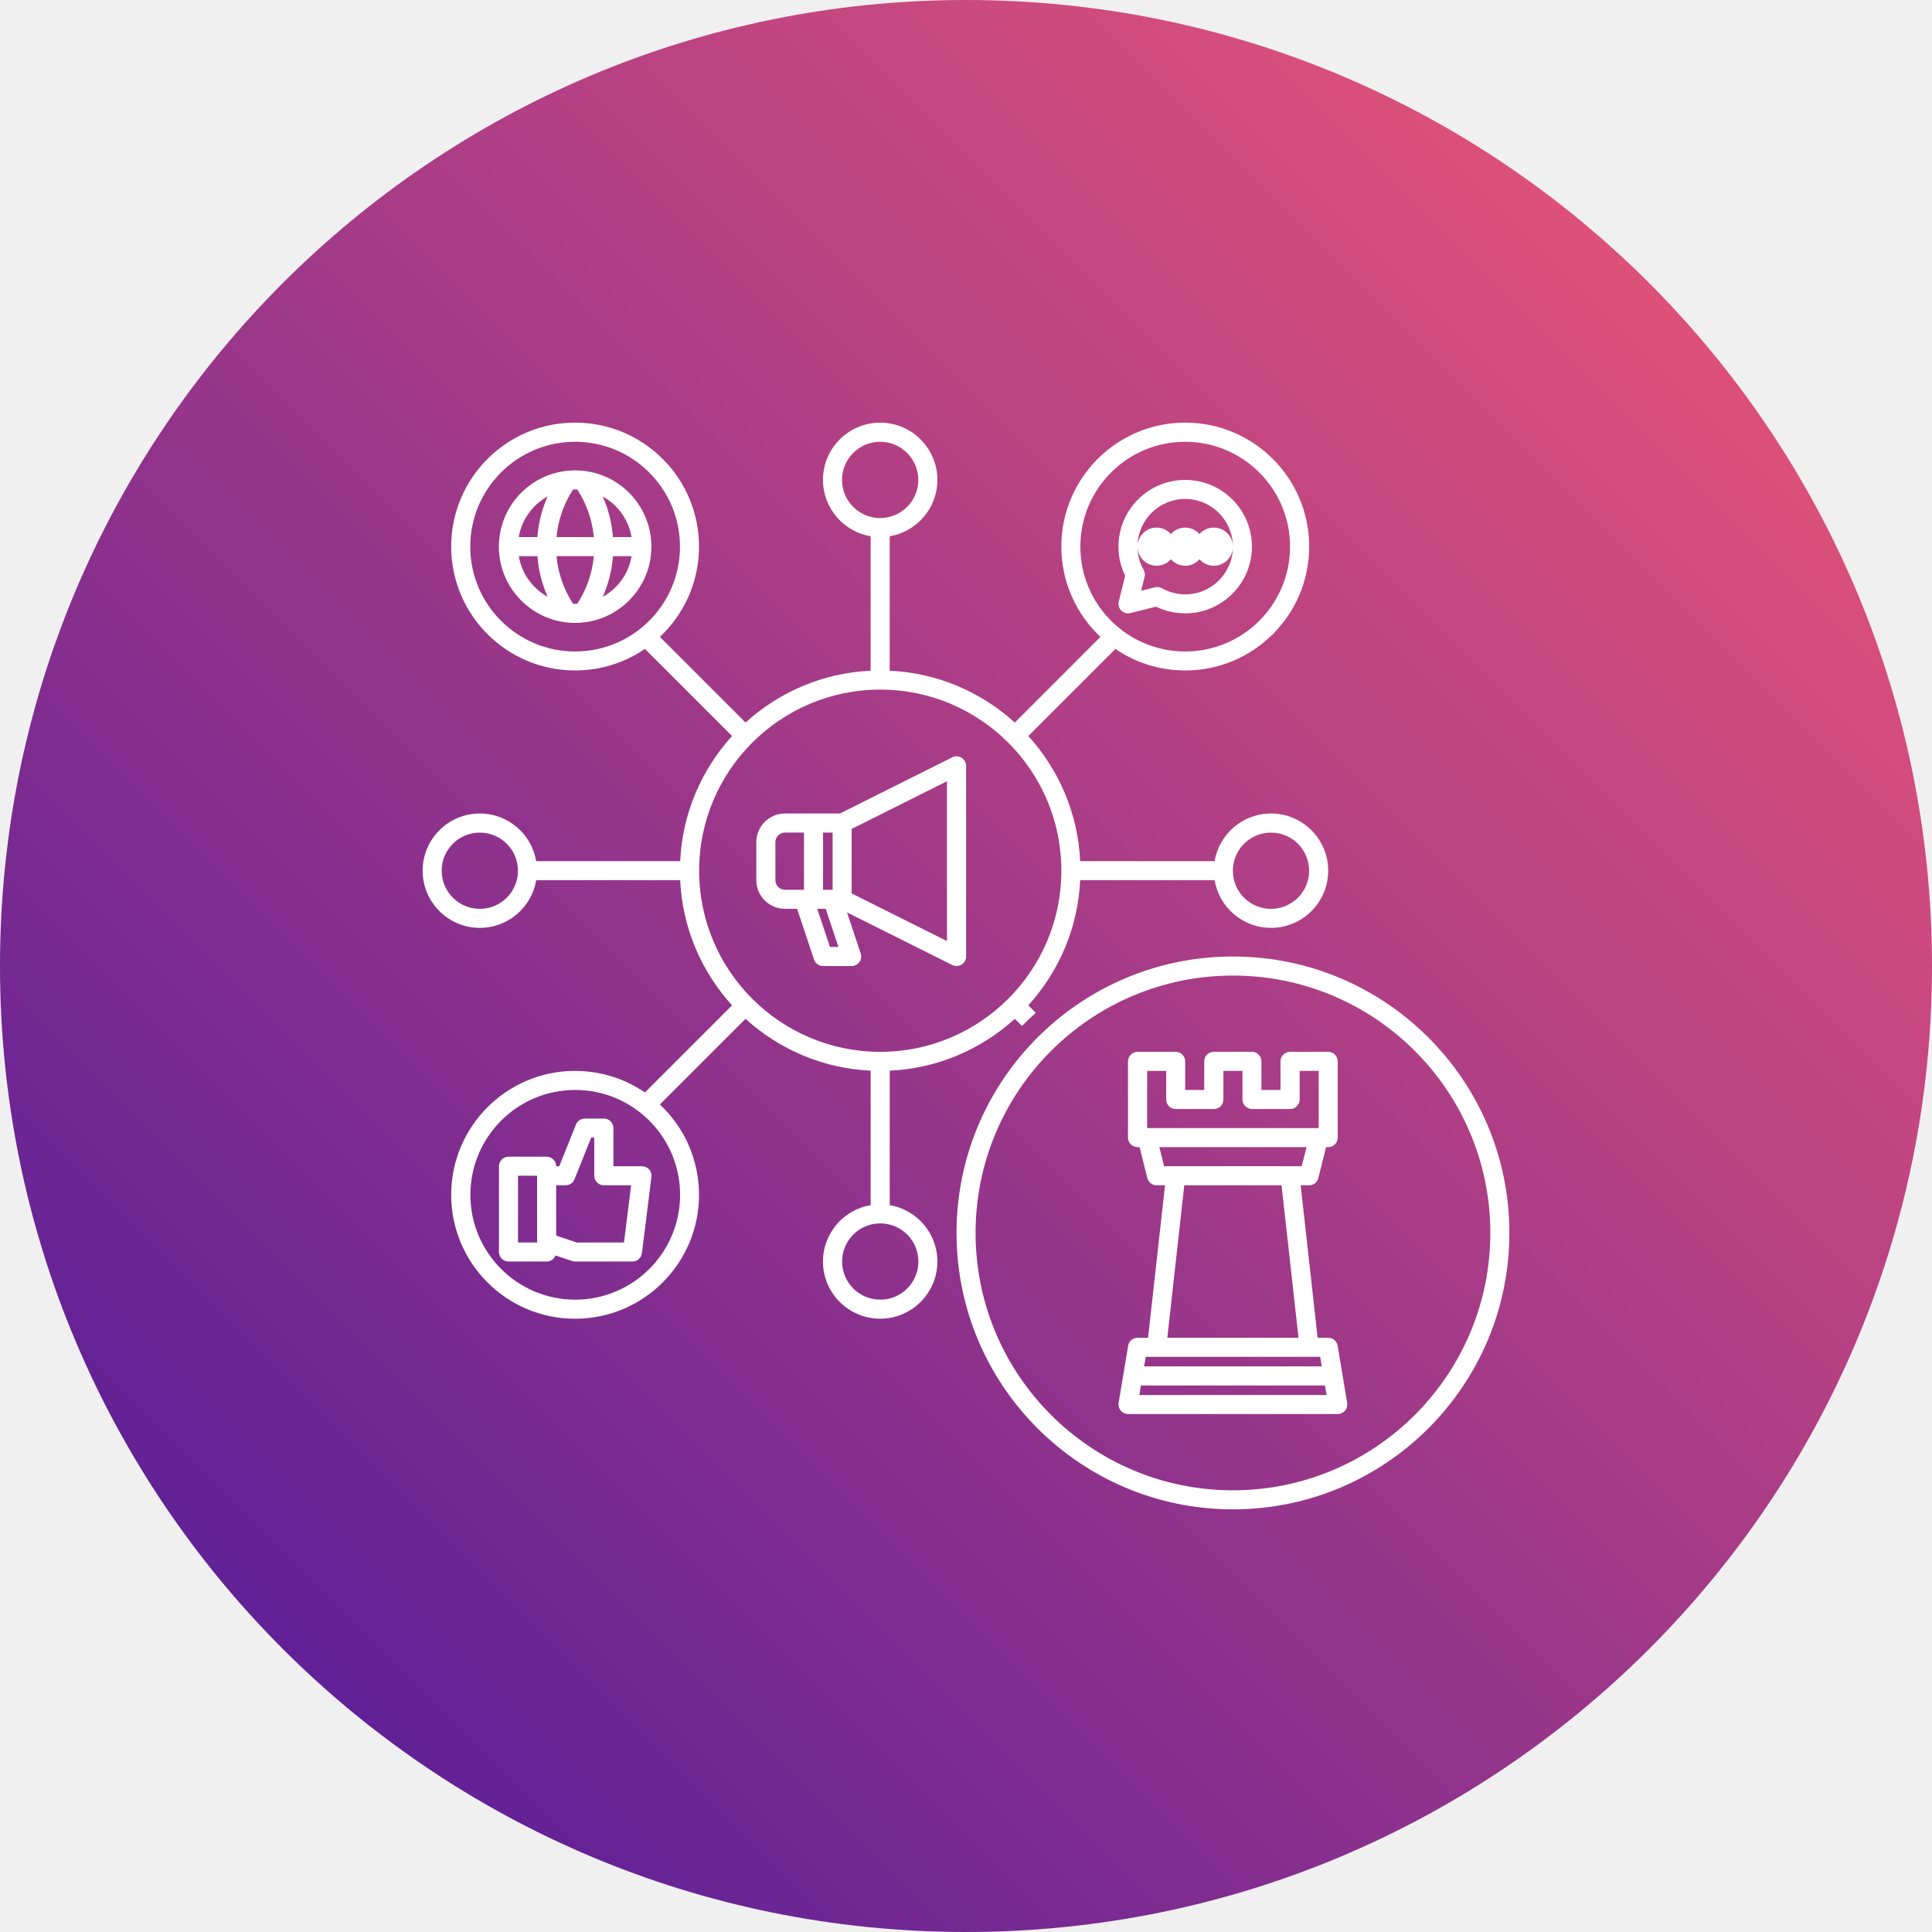
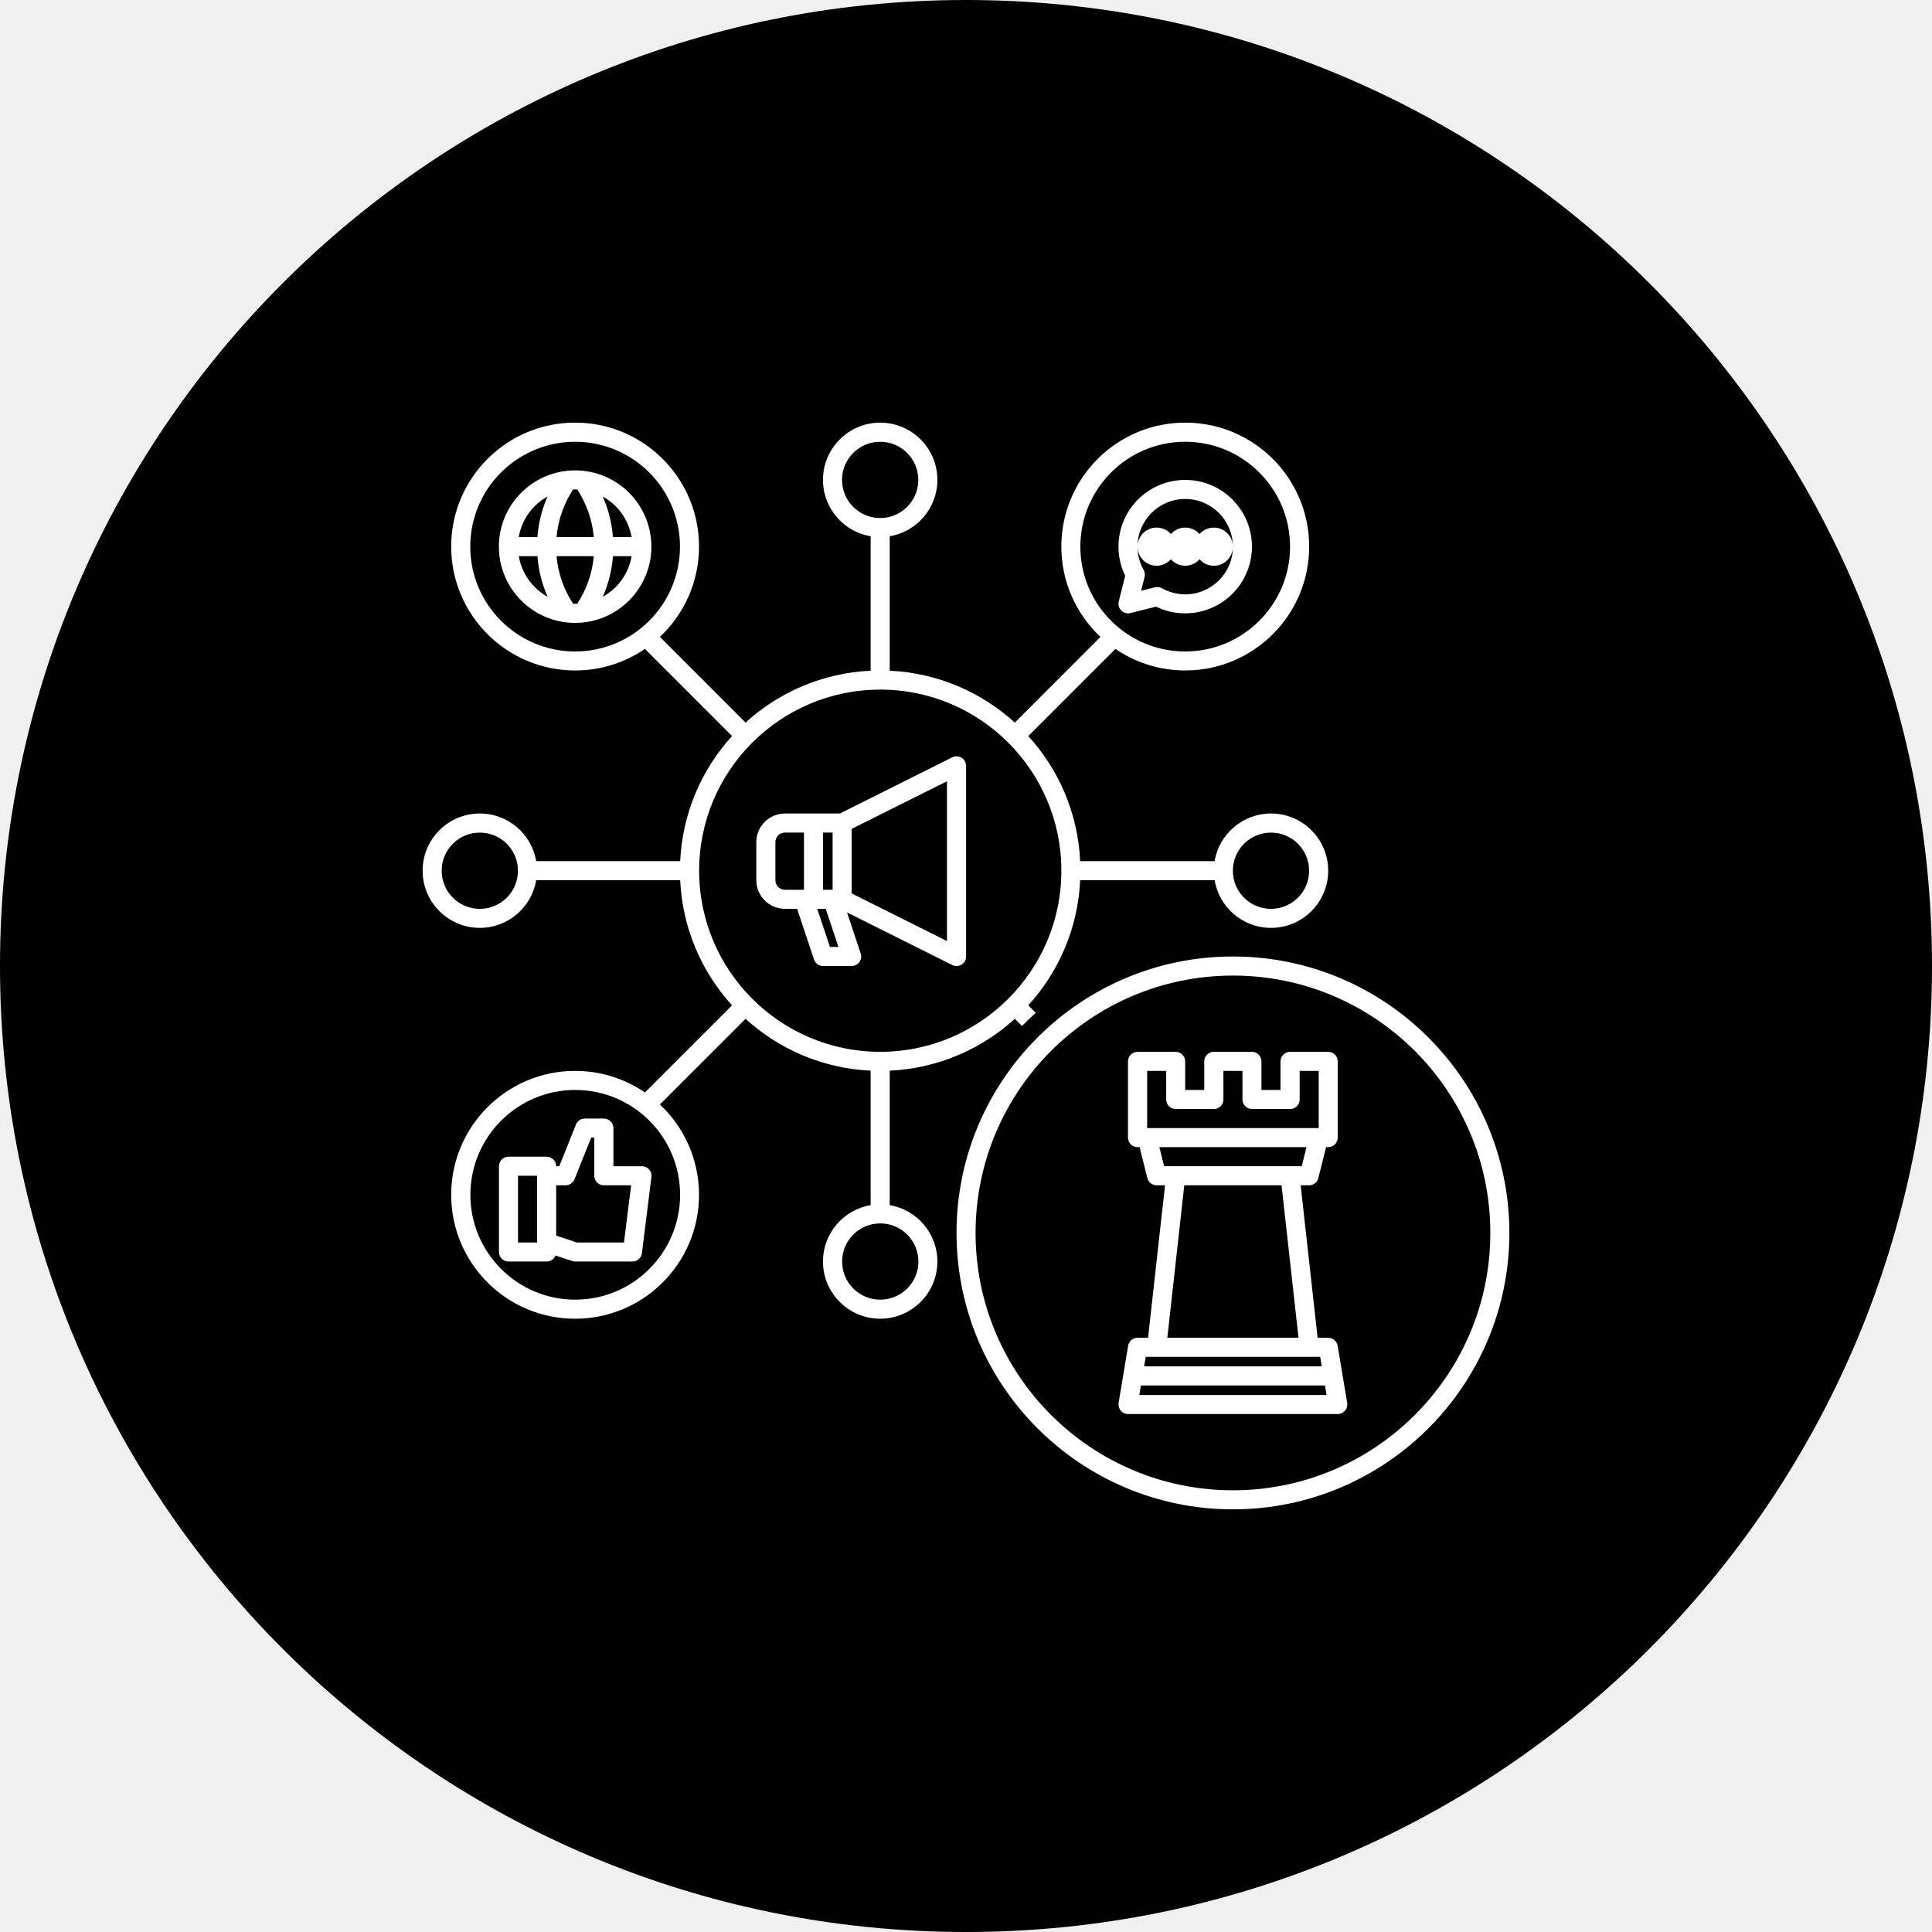
<svg xmlns="http://www.w3.org/2000/svg" width="64" height="64" viewBox="0 0 64 64" fill="none">
  <rect width="64" height="64" rx="32" fill="url(#paint0_linear_189_27191)" />
-   <path fill-rule="evenodd" clip-rule="evenodd" d="M33.856 33.988L33.617 33.75C32.512 34.755 31.066 35.393 29.473 35.467V39.922C30.368 40.072 31.052 40.852 31.052 41.789C31.052 42.834 30.202 43.684 29.157 43.684C28.112 43.684 27.262 42.834 27.262 41.789C27.262 40.852 27.946 40.072 28.841 39.922V35.467C27.25 35.393 25.803 34.755 24.697 33.75L21.86 36.587C22.657 37.335 23.156 38.401 23.156 39.58C23.156 41.846 21.316 43.685 19.051 43.685C16.785 43.685 14.946 41.846 14.946 39.58C14.946 37.315 16.785 35.475 19.051 35.475C19.908 35.475 20.706 35.739 21.364 36.189L24.25 33.303C23.244 32.198 22.606 30.752 22.532 29.158H17.762C17.612 30.054 16.832 30.737 15.895 30.737C14.849 30.737 14 29.888 14 28.843C14 27.797 14.849 26.948 15.895 26.948C16.832 26.948 17.612 27.632 17.762 28.527H22.532C22.606 26.935 23.244 25.489 24.25 24.382L21.364 21.496C20.706 21.946 19.908 22.21 19.051 22.21C16.785 22.21 14.946 20.37 14.946 18.105C14.946 15.839 16.785 14 19.051 14C21.317 14 23.156 15.839 23.156 18.105C23.156 19.284 22.657 20.348 21.86 21.098L24.697 23.936C25.802 22.93 27.248 22.292 28.841 22.218V17.764C27.946 17.614 27.262 16.834 27.262 15.896C27.262 14.851 28.112 14.001 29.157 14.001C30.202 14.001 31.052 14.851 31.052 15.896C31.052 16.834 30.368 17.614 29.473 17.764V22.218C31.064 22.292 32.51 22.93 33.617 23.936L36.454 21.098C35.657 20.35 35.158 19.284 35.158 18.105C35.158 15.839 36.998 14 39.263 14C41.529 14 43.368 15.839 43.368 18.105C43.368 20.371 41.529 22.21 39.263 22.21C38.406 22.21 37.608 21.946 36.95 21.496L34.064 24.382C35.07 25.488 35.708 26.934 35.782 28.527H40.236C40.386 27.632 41.166 26.948 42.104 26.948C43.149 26.948 43.998 27.797 43.998 28.843C43.998 29.888 43.149 30.737 42.104 30.737C41.166 30.737 40.386 30.054 40.236 29.158H35.782C35.708 30.75 35.07 32.196 34.064 33.303L34.312 33.551C34.156 33.691 34.002 33.837 33.855 33.986L33.856 33.988ZM15.895 27.581C15.197 27.581 14.631 28.146 14.631 28.844C14.631 29.542 15.197 30.107 15.895 30.107C16.592 30.107 17.158 29.542 17.158 28.844C17.158 28.146 16.592 27.581 15.895 27.581ZM39.261 14.634C37.344 14.634 35.788 16.191 35.788 18.108C35.788 20.025 37.344 21.581 39.261 21.581C41.178 21.581 42.735 20.025 42.735 18.108C42.735 16.191 41.178 14.634 39.261 14.634ZM38.295 20.096L37.444 20.309C37.337 20.336 37.223 20.304 37.144 20.225C37.065 20.146 37.033 20.033 37.06 19.925L37.273 19.074C37.131 18.782 37.051 18.454 37.051 18.108C37.051 16.888 38.041 15.898 39.261 15.898C40.482 15.898 41.472 16.888 41.472 18.108C41.472 19.328 40.482 20.318 39.261 20.318C38.914 20.318 38.587 20.238 38.295 20.096ZM40.84 18.108C40.84 17.236 40.133 16.529 39.261 16.529C38.39 16.529 37.682 17.236 37.682 18.108C37.682 17.759 37.965 17.477 38.314 17.477C38.502 17.477 38.672 17.559 38.788 17.691C38.903 17.56 39.073 17.477 39.261 17.477C39.449 17.477 39.62 17.559 39.735 17.691C39.85 17.56 40.021 17.477 40.209 17.477C40.557 17.477 40.84 17.759 40.84 18.108ZM37.682 18.108C37.682 18.389 37.755 18.651 37.885 18.88C37.924 18.951 37.935 19.033 37.916 19.112L37.801 19.57L38.259 19.455C38.338 19.436 38.42 19.447 38.491 19.486C38.718 19.614 38.982 19.689 39.263 19.689C40.134 19.689 40.842 18.981 40.842 18.11C40.842 18.459 40.559 18.741 40.21 18.741C40.022 18.741 39.852 18.659 39.736 18.526C39.621 18.657 39.451 18.741 39.263 18.741C39.075 18.741 38.904 18.659 38.789 18.526C38.674 18.657 38.503 18.741 38.316 18.741C37.967 18.741 37.684 18.459 37.684 18.11L37.682 18.108ZM29.157 14.634C28.459 14.634 27.893 15.2 27.893 15.898C27.893 16.596 28.459 17.161 29.157 17.161C29.854 17.161 30.42 16.596 30.42 15.898C30.42 15.2 29.854 14.634 29.157 14.634ZM42.103 27.581C41.405 27.581 40.84 28.146 40.84 28.844C40.84 29.542 41.405 30.107 42.103 30.107C42.801 30.107 43.366 29.542 43.366 28.844C43.366 28.146 42.801 27.581 42.103 27.581ZM19.052 21.581C20.969 21.581 22.525 20.024 22.525 18.108C22.525 16.191 20.969 14.634 19.052 14.634C17.135 14.634 15.578 16.191 15.578 18.108C15.578 20.024 17.135 21.581 19.052 21.581ZM19.052 15.582C20.446 15.582 21.578 16.714 21.578 18.108C21.578 19.502 20.446 20.634 19.052 20.634C17.658 20.634 16.526 19.502 16.526 18.108C16.526 16.714 17.658 15.582 19.052 15.582ZM18.139 16.447C17.642 16.721 17.282 17.211 17.184 17.792H17.801C17.838 17.317 17.955 16.863 18.139 16.447ZM20.921 17.792C20.823 17.212 20.463 16.721 19.966 16.447C20.151 16.863 20.268 17.317 20.304 17.792H20.921ZM19.123 20.001C19.424 19.54 19.619 19.001 19.671 18.423H18.436C18.488 19.001 18.683 19.54 18.984 20.001C19.008 20.002 19.03 20.002 19.053 20.002C19.077 20.002 19.101 20.002 19.123 20.001ZM18.984 16.215C18.683 16.676 18.488 17.214 18.436 17.792H19.671C19.619 17.214 19.424 16.676 19.123 16.215C19.099 16.213 19.077 16.213 19.053 16.213C19.03 16.213 19.006 16.213 18.984 16.215ZM17.186 18.423C17.284 19.003 17.644 19.494 18.141 19.769C17.956 19.352 17.839 18.899 17.803 18.423H17.186ZM19.968 19.769C20.465 19.494 20.825 19.004 20.923 18.423H20.306C20.269 18.899 20.152 19.352 19.968 19.769ZM29.16 40.527C28.462 40.527 27.896 41.092 27.896 41.79C27.896 42.488 28.462 43.053 29.16 43.053C29.858 43.053 30.423 42.488 30.423 41.79C30.423 41.092 29.858 40.527 29.16 40.527ZM19.055 43.053C20.972 43.053 22.529 41.496 22.529 39.58C22.529 37.663 20.972 36.106 19.055 36.106C17.138 36.106 15.582 37.663 15.582 39.58C15.582 41.496 17.138 43.053 19.055 43.053ZM18.401 41.59C18.356 41.706 18.242 41.79 18.108 41.79H16.845C16.671 41.79 16.529 41.648 16.529 41.474V38.633C16.529 38.459 16.671 38.317 16.845 38.317H18.108C18.281 38.317 18.424 38.459 18.424 38.633H18.526L19.079 37.252C19.126 37.133 19.243 37.054 19.372 37.054H20.004C20.178 37.054 20.32 37.196 20.32 37.369V38.633H21.267C21.357 38.633 21.444 38.672 21.504 38.74C21.564 38.808 21.592 38.898 21.58 38.988L21.264 41.514C21.245 41.672 21.109 41.79 20.951 41.79H19.057C19.023 41.79 18.989 41.785 18.957 41.774L18.403 41.59H18.401ZM17.792 38.948H17.16V41.159H17.792V38.948ZM18.424 39.264V40.931L19.105 41.159H20.67L20.907 39.264H20.002C19.829 39.264 19.686 39.122 19.686 38.948V37.685H19.584L19.031 39.065C18.984 39.185 18.867 39.264 18.738 39.264H18.422L18.424 39.264ZM29.159 34.843C32.47 34.843 35.159 32.154 35.159 28.843C35.159 25.532 32.47 22.844 29.159 22.844C25.849 22.844 23.16 25.532 23.16 28.843C23.16 32.154 25.849 34.843 29.159 34.843ZM26.406 30.106H26.002C25.479 30.106 25.054 29.682 25.054 29.159V27.896C25.054 27.373 25.479 26.949 26.002 26.949H27.822L31.545 25.087C31.643 25.038 31.76 25.043 31.853 25.101C31.946 25.16 32.003 25.261 32.003 25.37V31.685C32.003 31.794 31.946 31.897 31.853 31.954C31.76 32.01 31.643 32.017 31.545 31.968L28.059 30.225L28.512 31.586C28.544 31.682 28.528 31.788 28.468 31.87C28.408 31.952 28.313 32.001 28.212 32.001H27.265C27.129 32.001 27.007 31.914 26.965 31.785L26.406 30.106ZM27.265 29.475H27.581V27.58H27.265V29.475ZM28.212 29.595L31.37 31.174V25.88L28.212 27.459V29.595ZM27.353 30.106H27.072L27.494 31.369H27.775L27.353 30.106ZM26.633 27.58H26.002C25.828 27.58 25.686 27.722 25.686 27.896V29.159C25.686 29.333 25.828 29.475 26.002 29.475H26.633V27.58ZM40.843 31.685C45.897 31.685 50 35.788 50 40.842C50 45.896 45.897 49.999 40.843 49.999C35.789 49.999 31.686 45.896 31.686 40.842C31.686 35.788 35.789 31.685 40.843 31.685ZM40.843 32.317C36.138 32.317 32.317 36.137 32.317 40.843C32.317 45.548 36.138 49.368 40.843 49.368C45.548 49.368 49.369 45.548 49.369 40.843C49.369 36.137 45.548 32.317 40.843 32.317ZM43.652 44.316H44.001C44.155 44.316 44.286 44.428 44.312 44.58L44.627 46.474C44.643 46.566 44.616 46.659 44.556 46.73C44.496 46.801 44.408 46.842 44.315 46.842H37.368C37.274 46.842 37.186 46.801 37.126 46.73C37.066 46.659 37.041 46.566 37.055 46.474L37.371 44.58C37.396 44.427 37.527 44.316 37.682 44.316H38.031L38.593 39.264H38.313C38.168 39.264 38.042 39.166 38.007 39.025L37.751 38.001H37.682C37.508 38.001 37.366 37.859 37.366 37.685V35.159C37.366 34.985 37.508 34.843 37.682 34.843H38.945C39.118 34.843 39.261 34.985 39.261 35.159V36.106H39.892V35.159C39.892 34.985 40.034 34.843 40.208 34.843H41.471C41.645 34.843 41.787 34.985 41.787 35.159V36.106H42.418V35.159C42.418 34.985 42.56 34.843 42.734 34.843H43.997C44.171 34.843 44.313 34.985 44.313 35.159V37.685C44.313 37.859 44.171 38.001 43.997 38.001H43.928L43.672 39.025C43.637 39.166 43.511 39.264 43.366 39.264H43.086L43.648 44.316H43.652ZM39.231 39.264L38.669 44.316H43.015L42.453 39.264H39.229H39.231ZM38.405 38.001L38.563 38.632H43.122L43.28 38.001H38.405ZM37.794 45.895L37.742 46.211H43.944L43.891 45.895H37.794ZM43.785 45.263L43.733 44.947H37.953L37.901 45.263H43.787H43.785ZM38.001 37.369H43.684V35.474H43.053V36.422C43.053 36.596 42.911 36.738 42.737 36.738H41.474C41.3 36.738 41.158 36.596 41.158 36.422V35.474H40.527V36.422C40.527 36.596 40.385 36.738 40.211 36.738H38.948C38.774 36.738 38.632 36.596 38.632 36.422V35.474H38.001L38.001 37.369Z" fill="white" />
+   <path fillRule="evenodd" clipRule="evenodd" d="M33.856 33.988L33.617 33.75C32.512 34.755 31.066 35.393 29.473 35.467V39.922C30.368 40.072 31.052 40.852 31.052 41.789C31.052 42.834 30.202 43.684 29.157 43.684C28.112 43.684 27.262 42.834 27.262 41.789C27.262 40.852 27.946 40.072 28.841 39.922V35.467C27.25 35.393 25.803 34.755 24.697 33.75L21.86 36.587C22.657 37.335 23.156 38.401 23.156 39.58C23.156 41.846 21.316 43.685 19.051 43.685C16.785 43.685 14.946 41.846 14.946 39.58C14.946 37.315 16.785 35.475 19.051 35.475C19.908 35.475 20.706 35.739 21.364 36.189L24.25 33.303C23.244 32.198 22.606 30.752 22.532 29.158H17.762C17.612 30.054 16.832 30.737 15.895 30.737C14.849 30.737 14 29.888 14 28.843C14 27.797 14.849 26.948 15.895 26.948C16.832 26.948 17.612 27.632 17.762 28.527H22.532C22.606 26.935 23.244 25.489 24.25 24.382L21.364 21.496C20.706 21.946 19.908 22.21 19.051 22.21C16.785 22.21 14.946 20.37 14.946 18.105C14.946 15.839 16.785 14 19.051 14C21.317 14 23.156 15.839 23.156 18.105C23.156 19.284 22.657 20.348 21.86 21.098L24.697 23.936C25.802 22.93 27.248 22.292 28.841 22.218V17.764C27.946 17.614 27.262 16.834 27.262 15.896C27.262 14.851 28.112 14.001 29.157 14.001C30.202 14.001 31.052 14.851 31.052 15.896C31.052 16.834 30.368 17.614 29.473 17.764V22.218C31.064 22.292 32.51 22.93 33.617 23.936L36.454 21.098C35.657 20.35 35.158 19.284 35.158 18.105C35.158 15.839 36.998 14 39.263 14C41.529 14 43.368 15.839 43.368 18.105C43.368 20.371 41.529 22.21 39.263 22.21C38.406 22.21 37.608 21.946 36.95 21.496L34.064 24.382C35.07 25.488 35.708 26.934 35.782 28.527H40.236C40.386 27.632 41.166 26.948 42.104 26.948C43.149 26.948 43.998 27.797 43.998 28.843C43.998 29.888 43.149 30.737 42.104 30.737C41.166 30.737 40.386 30.054 40.236 29.158H35.782C35.708 30.75 35.07 32.196 34.064 33.303L34.312 33.551C34.156 33.691 34.002 33.837 33.855 33.986L33.856 33.988ZM15.895 27.581C15.197 27.581 14.631 28.146 14.631 28.844C14.631 29.542 15.197 30.107 15.895 30.107C16.592 30.107 17.158 29.542 17.158 28.844C17.158 28.146 16.592 27.581 15.895 27.581ZM39.261 14.634C37.344 14.634 35.788 16.191 35.788 18.108C35.788 20.025 37.344 21.581 39.261 21.581C41.178 21.581 42.735 20.025 42.735 18.108C42.735 16.191 41.178 14.634 39.261 14.634ZM38.295 20.096L37.444 20.309C37.337 20.336 37.223 20.304 37.144 20.225C37.065 20.146 37.033 20.033 37.06 19.925L37.273 19.074C37.131 18.782 37.051 18.454 37.051 18.108C37.051 16.888 38.041 15.898 39.261 15.898C40.482 15.898 41.472 16.888 41.472 18.108C41.472 19.328 40.482 20.318 39.261 20.318C38.914 20.318 38.587 20.238 38.295 20.096ZM40.84 18.108C40.84 17.236 40.133 16.529 39.261 16.529C38.39 16.529 37.682 17.236 37.682 18.108C37.682 17.759 37.965 17.477 38.314 17.477C38.502 17.477 38.672 17.559 38.788 17.691C38.903 17.56 39.073 17.477 39.261 17.477C39.449 17.477 39.62 17.559 39.735 17.691C39.85 17.56 40.021 17.477 40.209 17.477C40.557 17.477 40.84 17.759 40.84 18.108ZM37.682 18.108C37.682 18.389 37.755 18.651 37.885 18.88C37.924 18.951 37.935 19.033 37.916 19.112L37.801 19.57L38.259 19.455C38.338 19.436 38.42 19.447 38.491 19.486C38.718 19.614 38.982 19.689 39.263 19.689C40.134 19.689 40.842 18.981 40.842 18.11C40.842 18.459 40.559 18.741 40.21 18.741C40.022 18.741 39.852 18.659 39.736 18.526C39.621 18.657 39.451 18.741 39.263 18.741C39.075 18.741 38.904 18.659 38.789 18.526C38.674 18.657 38.503 18.741 38.316 18.741C37.967 18.741 37.684 18.459 37.684 18.11L37.682 18.108ZM29.157 14.634C28.459 14.634 27.893 15.2 27.893 15.898C27.893 16.596 28.459 17.161 29.157 17.161C29.854 17.161 30.42 16.596 30.42 15.898C30.42 15.2 29.854 14.634 29.157 14.634ZM42.103 27.581C41.405 27.581 40.84 28.146 40.84 28.844C40.84 29.542 41.405 30.107 42.103 30.107C42.801 30.107 43.366 29.542 43.366 28.844C43.366 28.146 42.801 27.581 42.103 27.581ZM19.052 21.581C20.969 21.581 22.525 20.024 22.525 18.108C22.525 16.191 20.969 14.634 19.052 14.634C17.135 14.634 15.578 16.191 15.578 18.108C15.578 20.024 17.135 21.581 19.052 21.581ZM19.052 15.582C20.446 15.582 21.578 16.714 21.578 18.108C21.578 19.502 20.446 20.634 19.052 20.634C17.658 20.634 16.526 19.502 16.526 18.108C16.526 16.714 17.658 15.582 19.052 15.582ZM18.139 16.447C17.642 16.721 17.282 17.211 17.184 17.792H17.801C17.838 17.317 17.955 16.863 18.139 16.447ZM20.921 17.792C20.823 17.212 20.463 16.721 19.966 16.447C20.151 16.863 20.268 17.317 20.304 17.792H20.921ZM19.123 20.001C19.424 19.54 19.619 19.001 19.671 18.423H18.436C18.488 19.001 18.683 19.54 18.984 20.001C19.008 20.002 19.03 20.002 19.053 20.002C19.077 20.002 19.101 20.002 19.123 20.001ZM18.984 16.215C18.683 16.676 18.488 17.214 18.436 17.792H19.671C19.619 17.214 19.424 16.676 19.123 16.215C19.099 16.213 19.077 16.213 19.053 16.213C19.03 16.213 19.006 16.213 18.984 16.215ZM17.186 18.423C17.284 19.003 17.644 19.494 18.141 19.769C17.956 19.352 17.839 18.899 17.803 18.423H17.186ZM19.968 19.769C20.465 19.494 20.825 19.004 20.923 18.423H20.306C20.269 18.899 20.152 19.352 19.968 19.769ZM29.16 40.527C28.462 40.527 27.896 41.092 27.896 41.79C27.896 42.488 28.462 43.053 29.16 43.053C29.858 43.053 30.423 42.488 30.423 41.79C30.423 41.092 29.858 40.527 29.16 40.527ZM19.055 43.053C20.972 43.053 22.529 41.496 22.529 39.58C22.529 37.663 20.972 36.106 19.055 36.106C17.138 36.106 15.582 37.663 15.582 39.58C15.582 41.496 17.138 43.053 19.055 43.053ZM18.401 41.59C18.356 41.706 18.242 41.79 18.108 41.79H16.845C16.671 41.79 16.529 41.648 16.529 41.474V38.633C16.529 38.459 16.671 38.317 16.845 38.317H18.108C18.281 38.317 18.424 38.459 18.424 38.633H18.526L19.079 37.252C19.126 37.133 19.243 37.054 19.372 37.054H20.004C20.178 37.054 20.32 37.196 20.32 37.369V38.633H21.267C21.357 38.633 21.444 38.672 21.504 38.74C21.564 38.808 21.592 38.898 21.58 38.988L21.264 41.514C21.245 41.672 21.109 41.79 20.951 41.79H19.057C19.023 41.79 18.989 41.785 18.957 41.774L18.403 41.59H18.401ZM17.792 38.948H17.16V41.159H17.792V38.948ZM18.424 39.264V40.931L19.105 41.159H20.67L20.907 39.264H20.002C19.829 39.264 19.686 39.122 19.686 38.948V37.685H19.584L19.031 39.065C18.984 39.185 18.867 39.264 18.738 39.264H18.422L18.424 39.264ZM29.159 34.843C32.47 34.843 35.159 32.154 35.159 28.843C35.159 25.532 32.47 22.844 29.159 22.844C25.849 22.844 23.16 25.532 23.16 28.843C23.16 32.154 25.849 34.843 29.159 34.843ZM26.406 30.106H26.002C25.479 30.106 25.054 29.682 25.054 29.159V27.896C25.054 27.373 25.479 26.949 26.002 26.949H27.822L31.545 25.087C31.643 25.038 31.76 25.043 31.853 25.101C31.946 25.16 32.003 25.261 32.003 25.37V31.685C32.003 31.794 31.946 31.897 31.853 31.954C31.76 32.01 31.643 32.017 31.545 31.968L28.059 30.225L28.512 31.586C28.544 31.682 28.528 31.788 28.468 31.87C28.408 31.952 28.313 32.001 28.212 32.001H27.265C27.129 32.001 27.007 31.914 26.965 31.785L26.406 30.106ZM27.265 29.475H27.581V27.58H27.265V29.475ZM28.212 29.595L31.37 31.174V25.88L28.212 27.459V29.595ZM27.353 30.106H27.072L27.494 31.369H27.775L27.353 30.106ZM26.633 27.58H26.002C25.828 27.58 25.686 27.722 25.686 27.896V29.159C25.686 29.333 25.828 29.475 26.002 29.475H26.633V27.58ZM40.843 31.685C45.897 31.685 50 35.788 50 40.842C50 45.896 45.897 49.999 40.843 49.999C35.789 49.999 31.686 45.896 31.686 40.842C31.686 35.788 35.789 31.685 40.843 31.685ZM40.843 32.317C36.138 32.317 32.317 36.137 32.317 40.843C32.317 45.548 36.138 49.368 40.843 49.368C45.548 49.368 49.369 45.548 49.369 40.843C49.369 36.137 45.548 32.317 40.843 32.317ZM43.652 44.316H44.001C44.155 44.316 44.286 44.428 44.312 44.58L44.627 46.474C44.643 46.566 44.616 46.659 44.556 46.73C44.496 46.801 44.408 46.842 44.315 46.842H37.368C37.274 46.842 37.186 46.801 37.126 46.73C37.066 46.659 37.041 46.566 37.055 46.474L37.371 44.58C37.396 44.427 37.527 44.316 37.682 44.316H38.031L38.593 39.264H38.313C38.168 39.264 38.042 39.166 38.007 39.025L37.751 38.001H37.682C37.508 38.001 37.366 37.859 37.366 37.685V35.159C37.366 34.985 37.508 34.843 37.682 34.843H38.945C39.118 34.843 39.261 34.985 39.261 35.159V36.106H39.892V35.159C39.892 34.985 40.034 34.843 40.208 34.843H41.471C41.645 34.843 41.787 34.985 41.787 35.159V36.106H42.418V35.159C42.418 34.985 42.56 34.843 42.734 34.843H43.997C44.171 34.843 44.313 34.985 44.313 35.159V37.685C44.313 37.859 44.171 38.001 43.997 38.001H43.928L43.672 39.025C43.637 39.166 43.511 39.264 43.366 39.264H43.086L43.648 44.316H43.652ZM39.231 39.264L38.669 44.316H43.015L42.453 39.264H39.229H39.231ZM38.405 38.001L38.563 38.632H43.122L43.28 38.001H38.405ZM37.794 45.895L37.742 46.211H43.944L43.891 45.895H37.794ZM43.785 45.263L43.733 44.947H37.953L37.901 45.263H43.787H43.785ZM38.001 37.369H43.684V35.474H43.053V36.422C43.053 36.596 42.911 36.738 42.737 36.738H41.474C41.3 36.738 41.158 36.596 41.158 36.422V35.474H40.527V36.422C40.527 36.596 40.385 36.738 40.211 36.738H38.948C38.774 36.738 38.632 36.596 38.632 36.422V35.474H38.001L38.001 37.369Z" fill="white" />
  <defs>
    <linearGradient id="paint0_linear_189_27191" x1="64" y1="7.62939e-06" x2="7.62939e-06" y2="64" gradientUnits="userSpaceOnUse">
-       <stop stop-color="#F65A75" />
-       <stop offset="1" stop-color="#48179C" />
+       <stop stopColor="#F65A75" />
+       <stop offset="1" stopColor="#48179C" />
    </linearGradient>
  </defs>
</svg>
